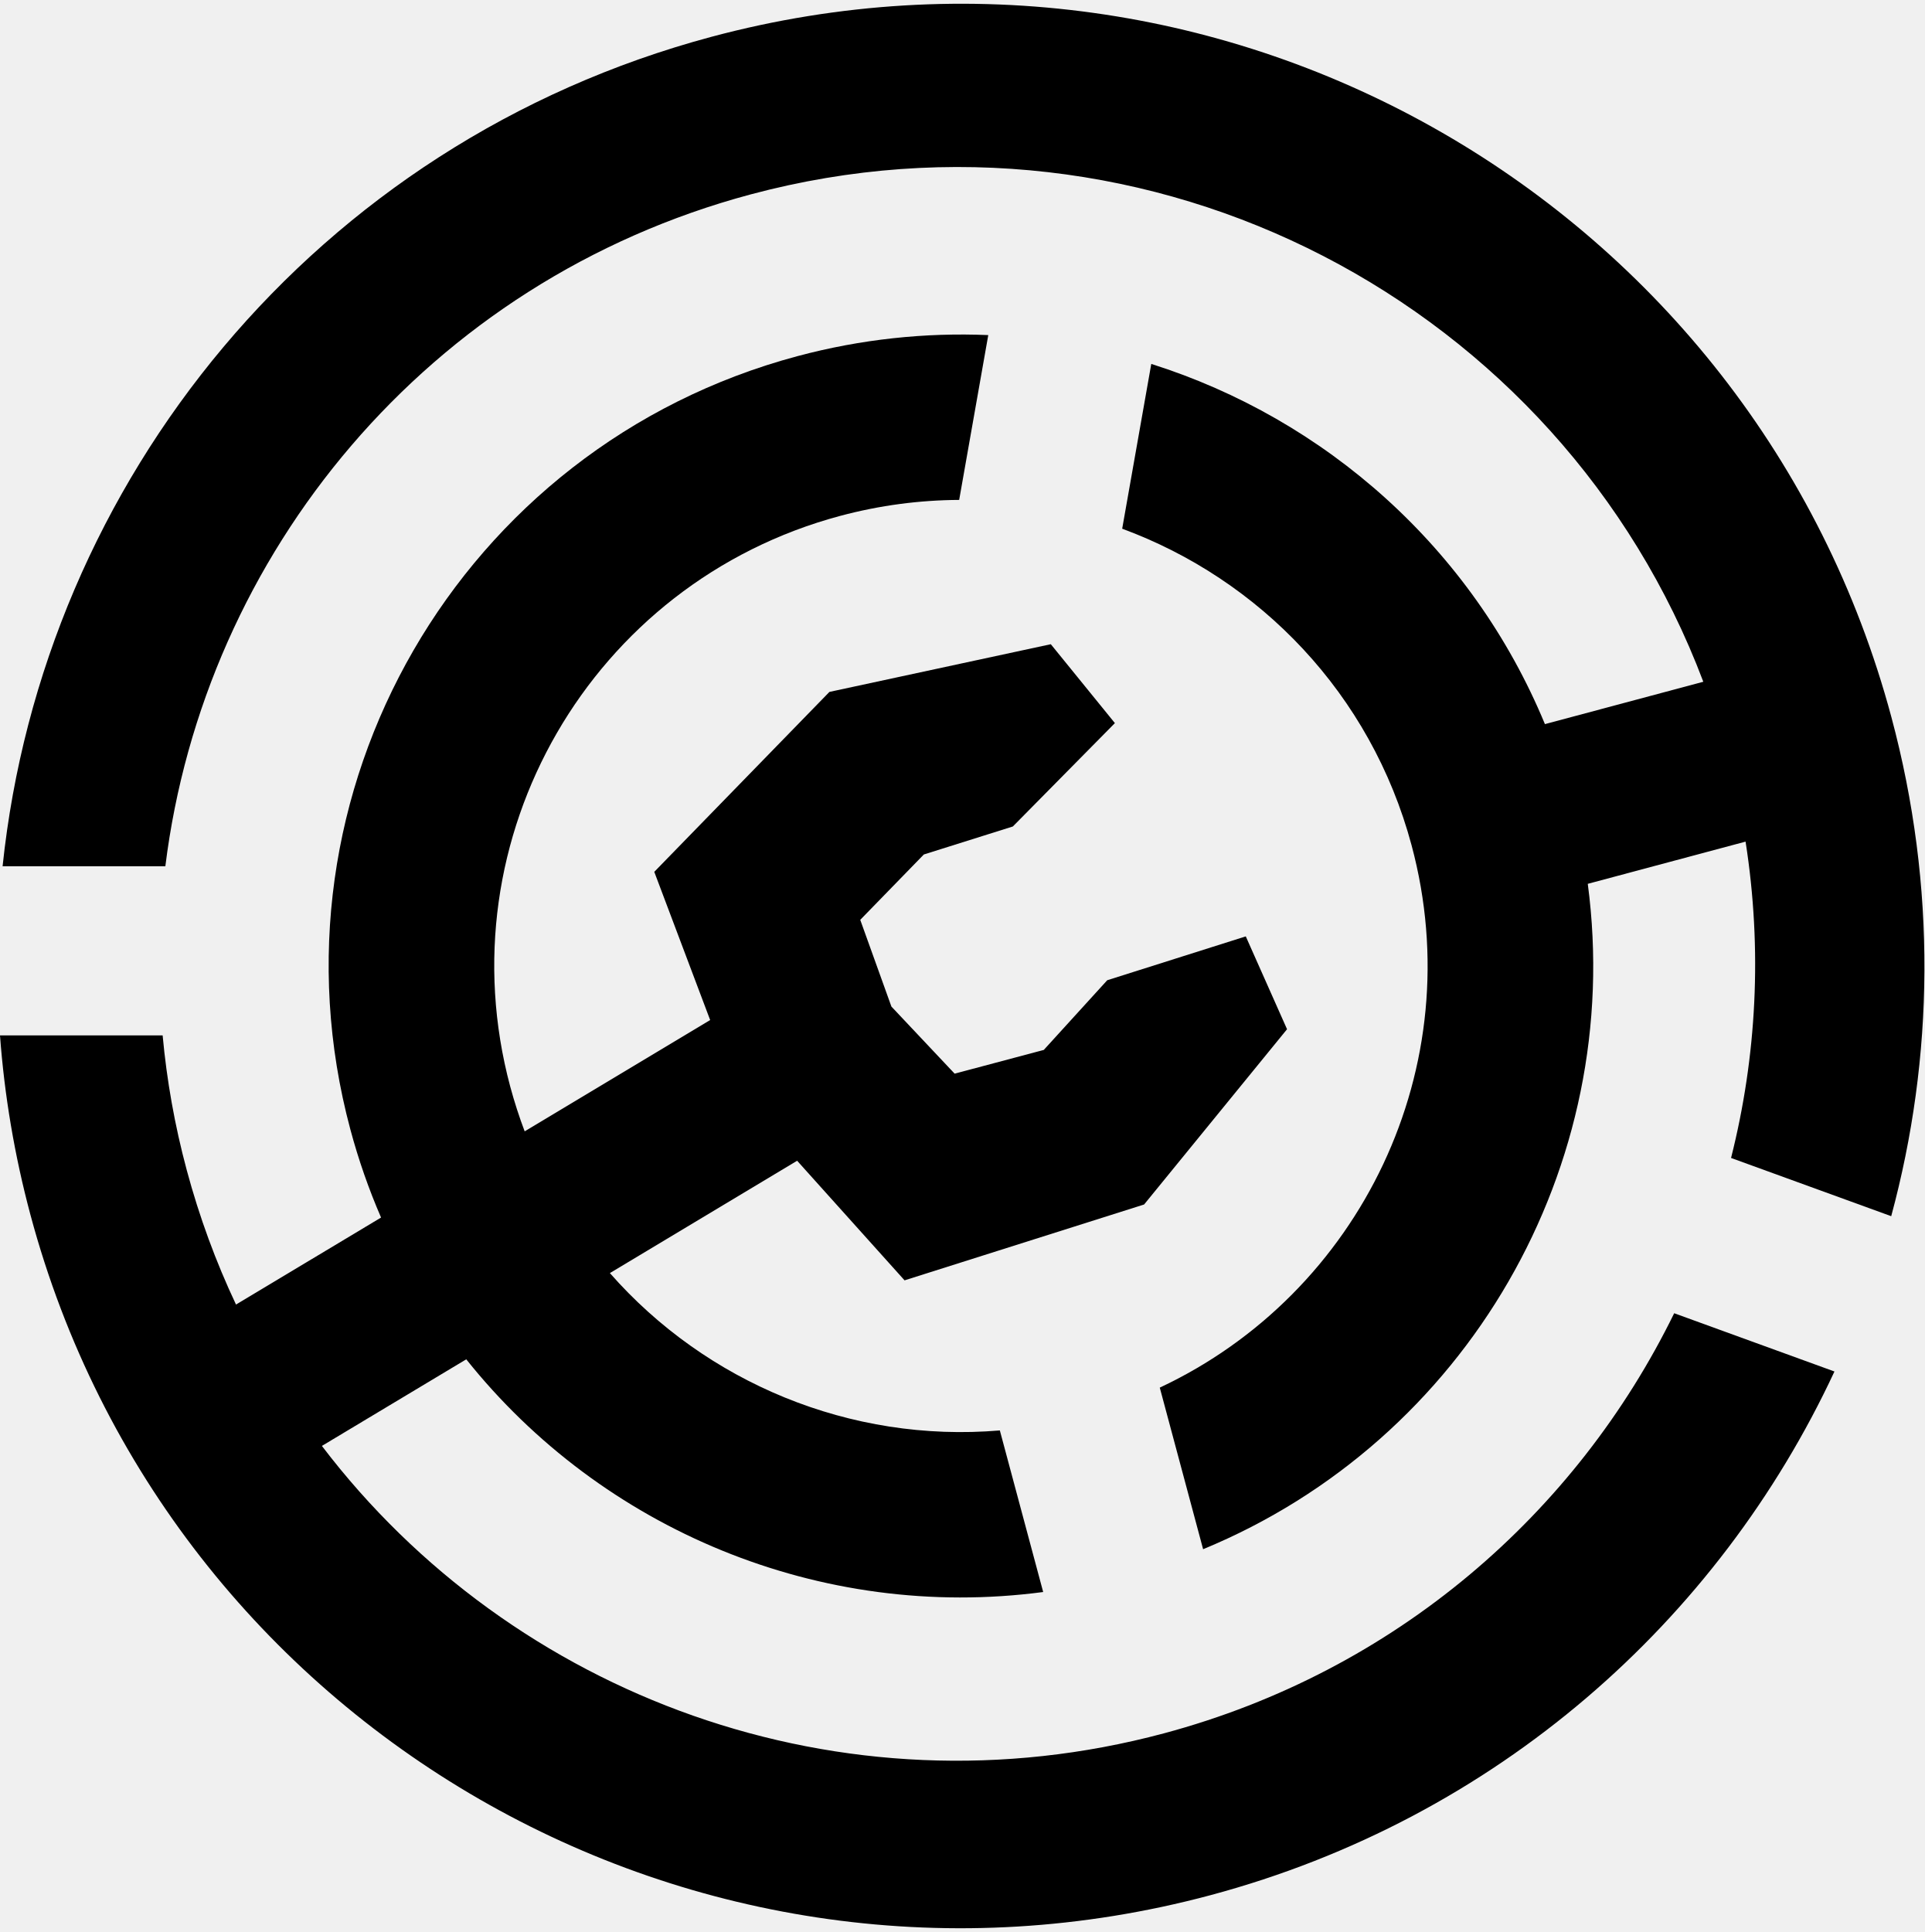
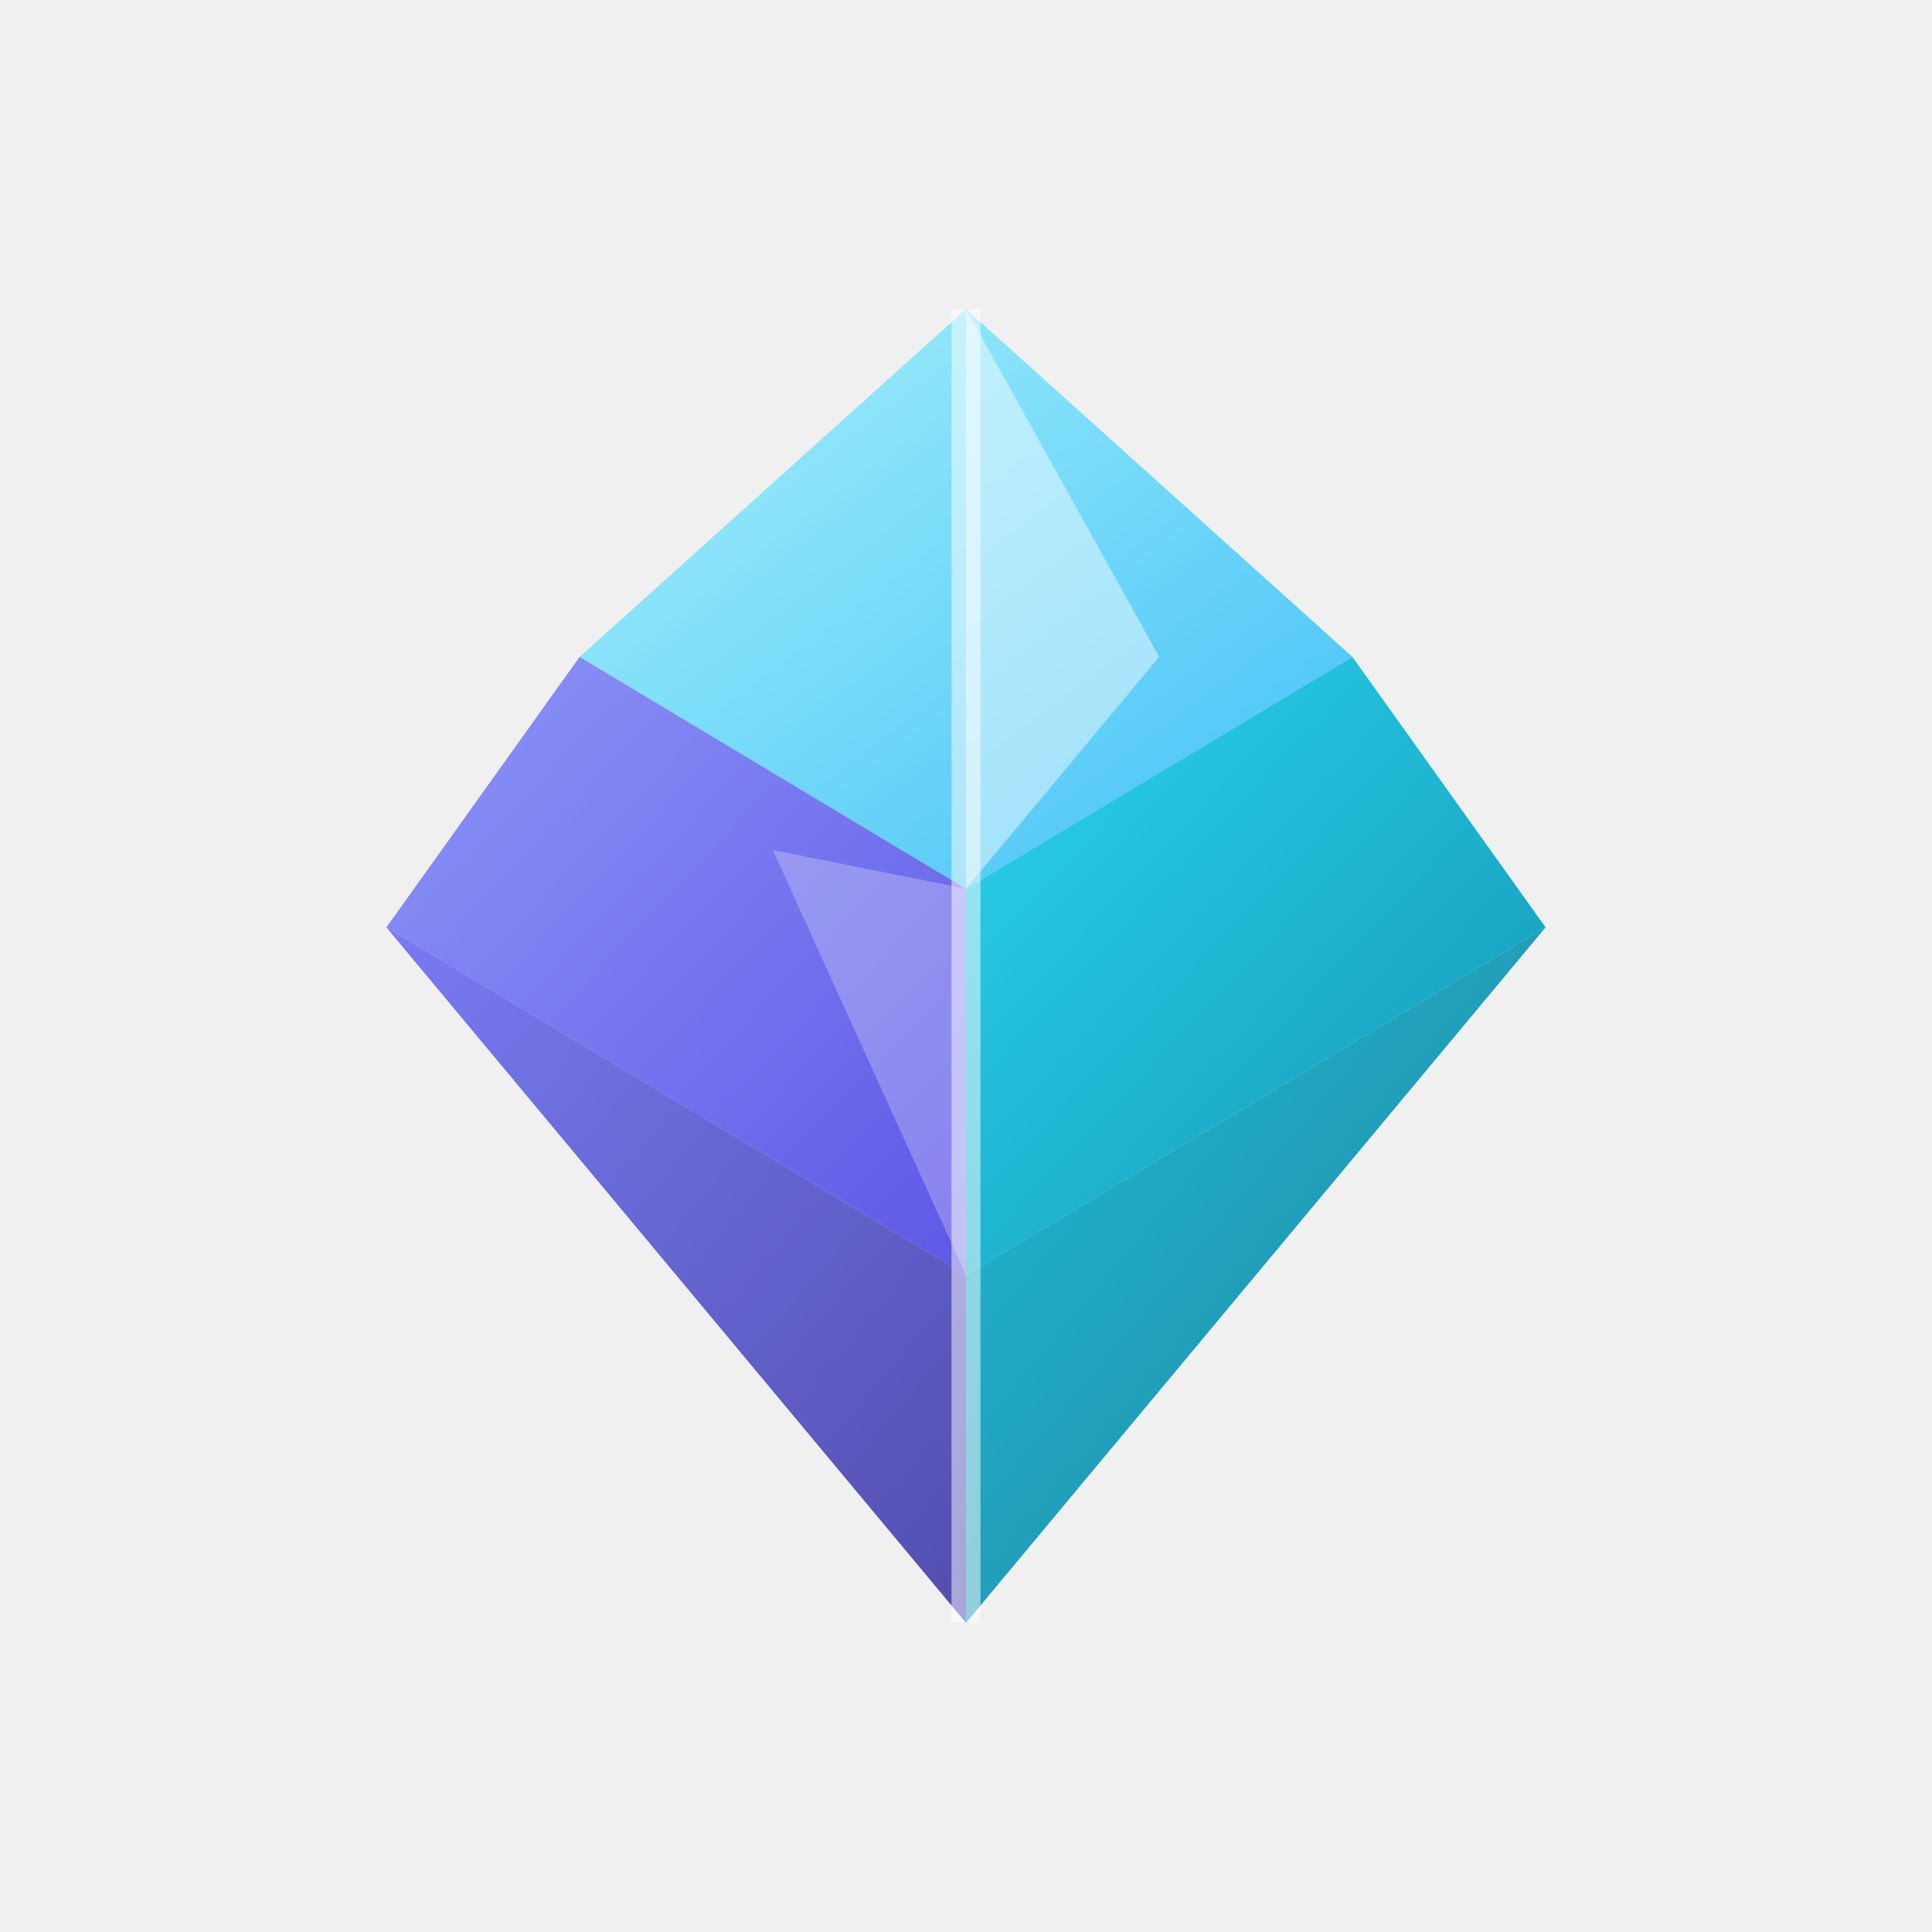
- <svg xmlns="http://www.w3.org/2000/svg" width="512" height="514" viewBox="0 0 512 514">
-   <path fill-rule="evenodd" clip-rule="evenodd" d="M503.16 323.56C514.55 281.47 515.32 235.91 503.2 190.76C466.57 54.23 326.04 -26.8 189.33 9.78C83.81 38.02 11.39 128.07 0.69 230.47H43.99C54.29 147.33 113.74 74.73 199.75 51.71C306.05 23.26 415.13 80.67 453.17 181.38L411.03 192.65C391.64 145.8 352.57 111.45 306.3 96.82L298.56 140.66C335.09 154.13 364.72 184.5 375.56 224.91C391.36 283.8 361.94 344.14 308.56 369.17L320.09 412.16C390.25 383.21 432.4 310.3 422.43 235.14L464.41 223.91C468.91 252.62 467.35 281.16 460.55 308.07L503.16 323.56Z" fill="currentColor" />
-   <path d="M321.99 504.22C185.27 540.8 44.75 459.77 8.11 323.24C3.84 307.31 1.17 291.33 0 275.46H43.27C44.36 287.37 46.47 299.35 49.68 311.29C53.04 323.8 57.45 335.75 62.79 347.07L101.38 323.92C98.13 316.42 95.39 308.6 93.21 300.47C69.17 210.87 122.41 118.77 212.13 94.76C229.13 90.21 246.23 88.44 262.93 89.15L255.19 133C244.73 133.05 234.11 134.42 223.53 137.25C157.31 154.98 118.01 222.95 135.75 289.09C136.85 293.16 138.13 297.13 139.59 300.99L188.94 271.38L174.07 231.95L220.67 184.08L279.57 171.39L296.62 192.38L269.47 219.88L245.79 227.33L228.87 244.72L237.16 267.79C237.16 267.79 253.95 285.63 253.98 285.64L277.7 279.33L294.58 260.79L331.44 249.12L342.42 273.82L304.39 320.45L240.66 340.63L212.08 308.81L162.26 338.7C187.8 367.78 226.2 383.93 266.01 380.56L277.54 423.55C218.13 431.41 160.1 406.82 124.05 361.64L85.64 384.68C136.25 451.17 223.84 484.11 309.61 461.16C371.35 444.64 419.4 402.56 445.42 349.38L488.06 364.88C457.17 431.16 398.22 483.82 321.99 504.22Z" fill="currentColor" />
+ <svg xmlns="http://www.w3.org/2000/svg" width="512" height="512" viewBox="0 0 100 100" fill="none">
+   <defs>
+     <linearGradient id="fp-gem-top" x1="0%" y1="0%" x2="100%" y2="100%">
+       <stop offset="0%" stop-color="#a5f3fc" />
+       <stop offset="100%" stop-color="#38bdf8" />
+     </linearGradient>
+     <linearGradient id="fp-gem-left" x1="0%" y1="0%" x2="100%" y2="100%">
+       <stop offset="0%" stop-color="#818cf8" />
+       <stop offset="100%" stop-color="#4f46e5" />
+     </linearGradient>
+     <linearGradient id="fp-gem-right" x1="0%" y1="0%" x2="100%" y2="100%">
+       <stop offset="0%" stop-color="#22d3ee" />
+       <stop offset="100%" stop-color="#0891b2" />
+     </linearGradient>
+     <linearGradient id="fp-gem-front-left" x1="0%" y1="0%" x2="100%" y2="100%">
+       <stop offset="0%" stop-color="#6366f1" />
+       <stop offset="100%" stop-color="#3730a3" />
+     </linearGradient>
+     <linearGradient id="fp-gem-front-right" x1="0%" y1="0%" x2="100%" y2="100%">
+       <stop offset="0%" stop-color="#06b6d4" />
+       <stop offset="100%" stop-color="#0e7490" />
+     </linearGradient>
+   </defs>
+   <g transform="translate(12, 12)">
+     <polygon points="38,4 58,22 38,34 18,22" fill="url(#fp-gem-top)" opacity="0.95" />
+     <polygon points="18,22 38,34 38,54 8,36" fill="url(#fp-gem-left)" opacity="0.9" />
+     <polygon points="58,22 38,34 38,54 68,36" fill="url(#fp-gem-right)" opacity="0.95" />
+     <polygon points="8,36 38,54 38,72" fill="url(#fp-gem-front-left)" opacity="0.85" />
+     <polygon points="68,36 38,54 38,72" fill="url(#fp-gem-front-right)" opacity="0.9" />
+     <polygon points="38,4 48,22 38,34" fill="#ffffff" opacity="0.45" />
+     <polygon points="38,34 38,54 28,32" fill="#ffffff" opacity="0.25" />
+     <line x1="38" y1="4" x2="38" y2="72" stroke="rgba(255,255,255,0.5)" stroke-width="1.5" />
+   </g>
</svg>
